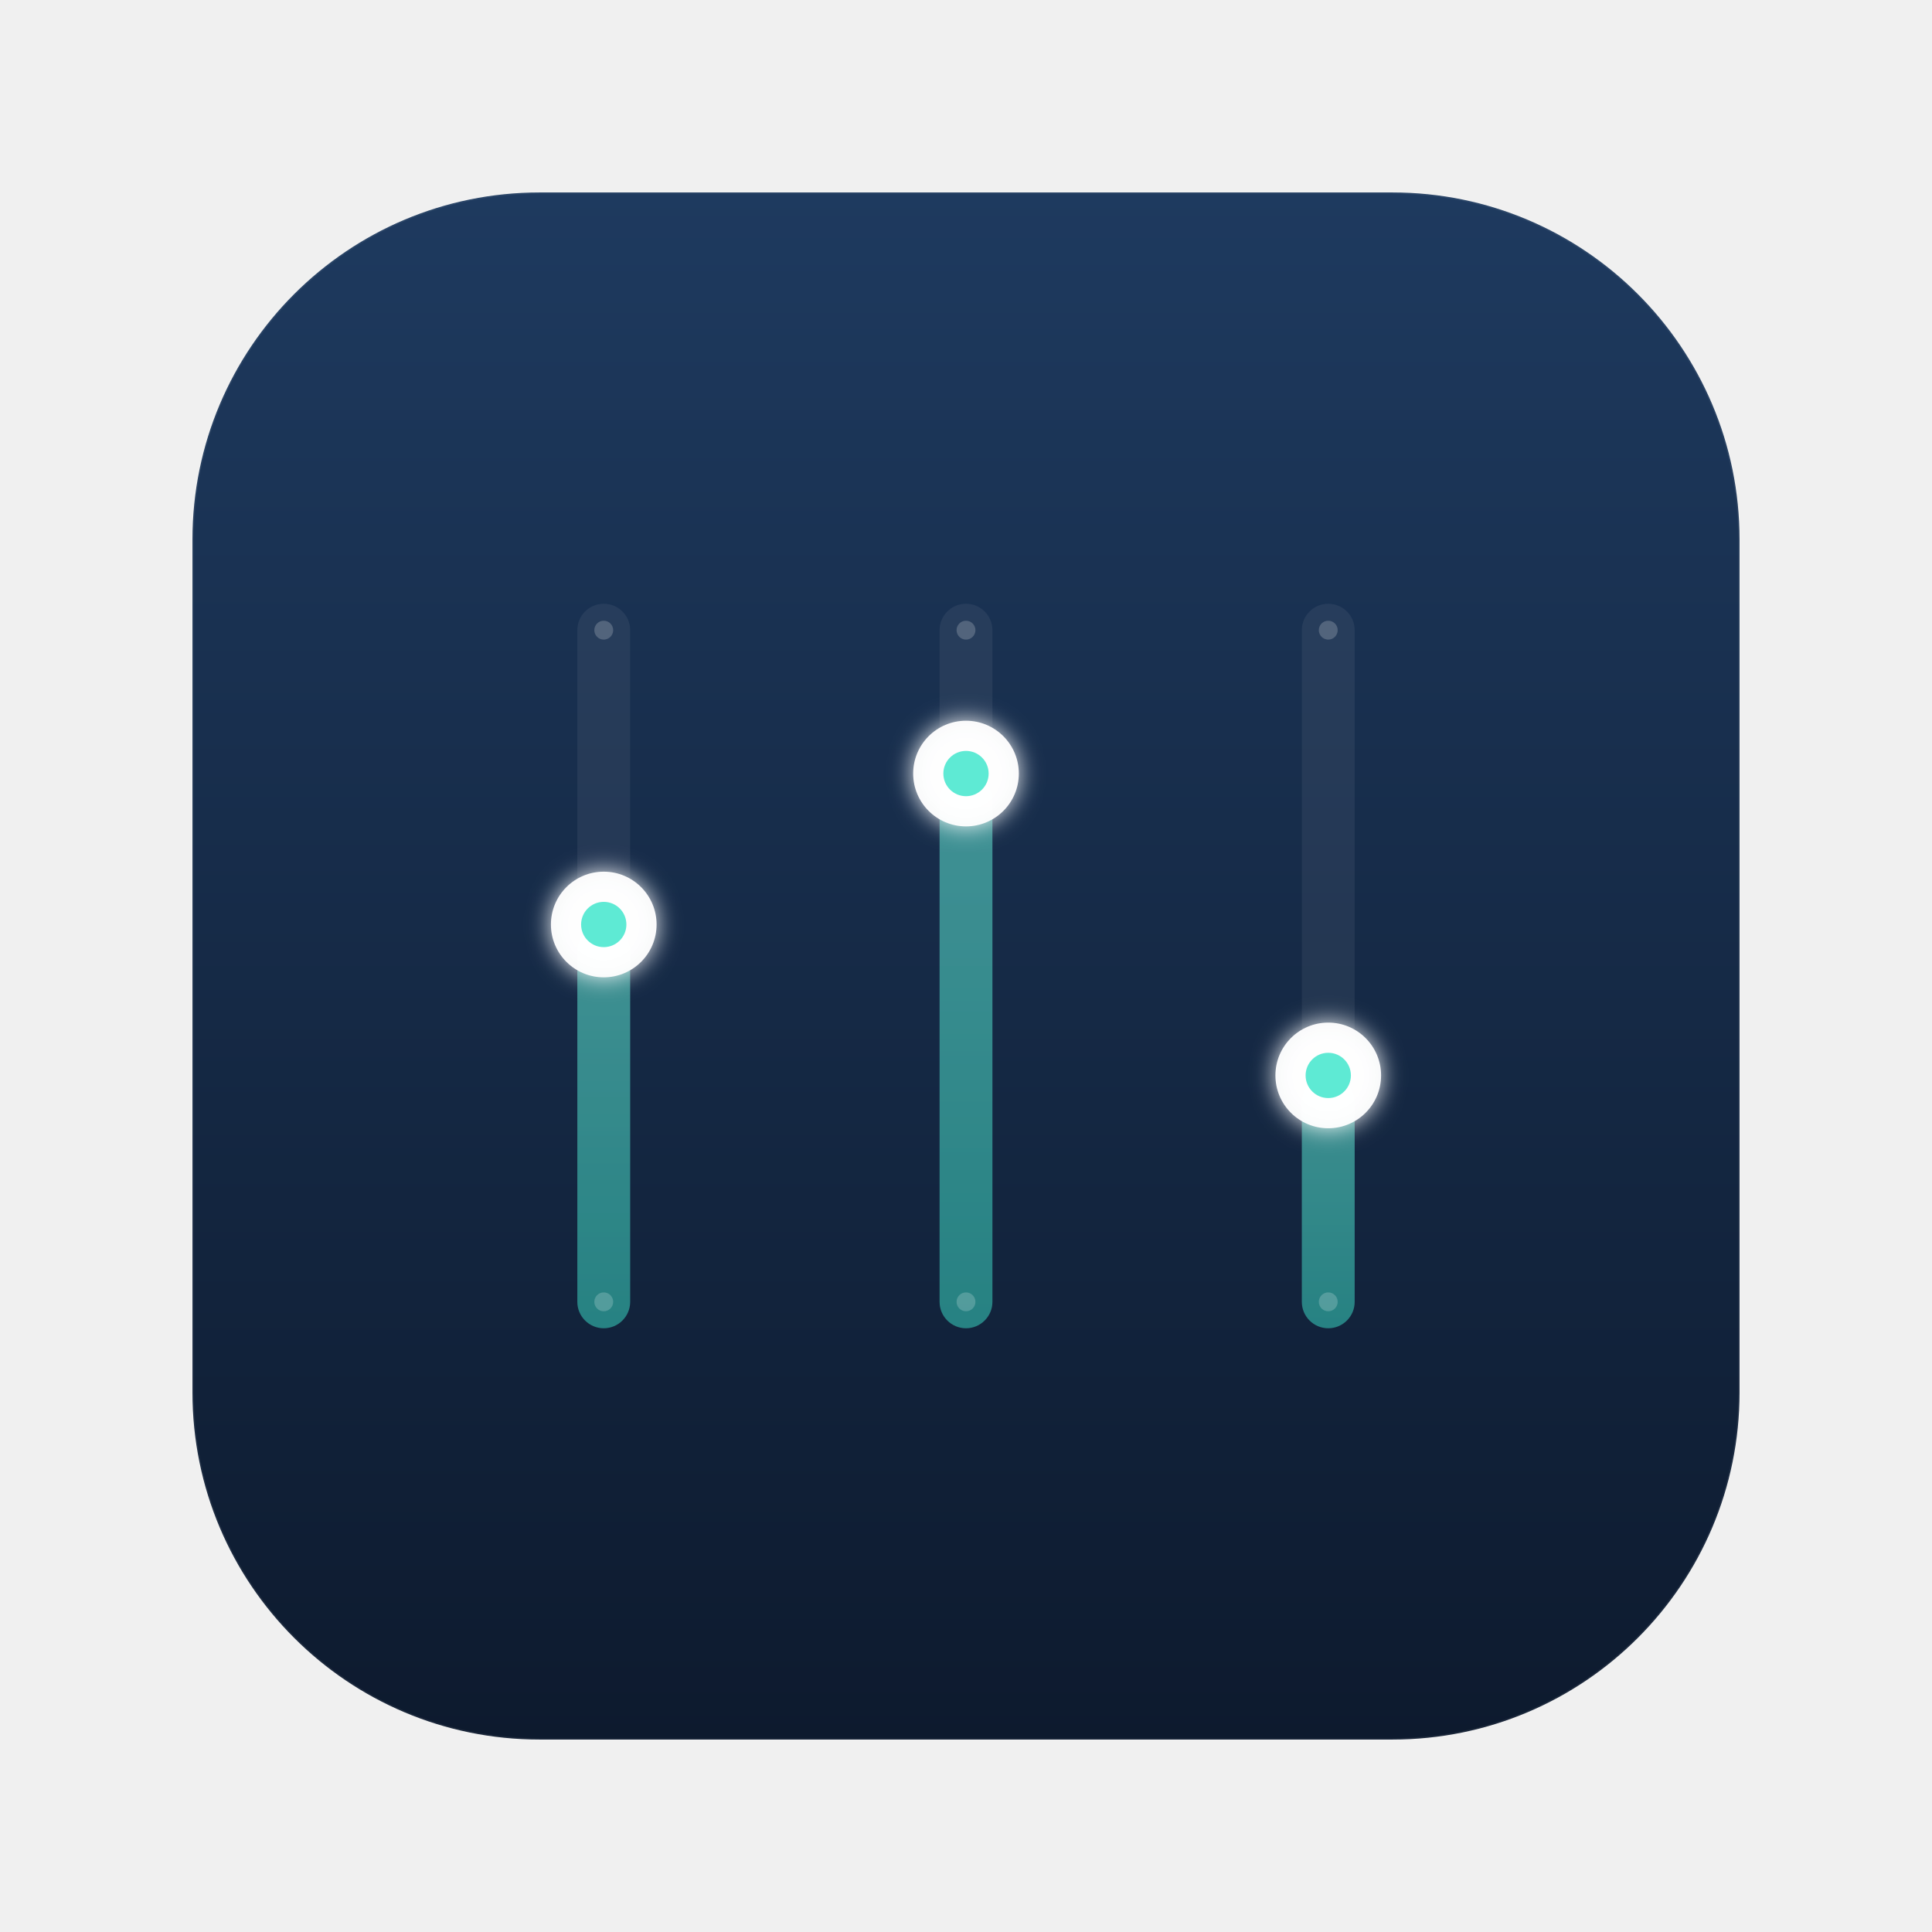
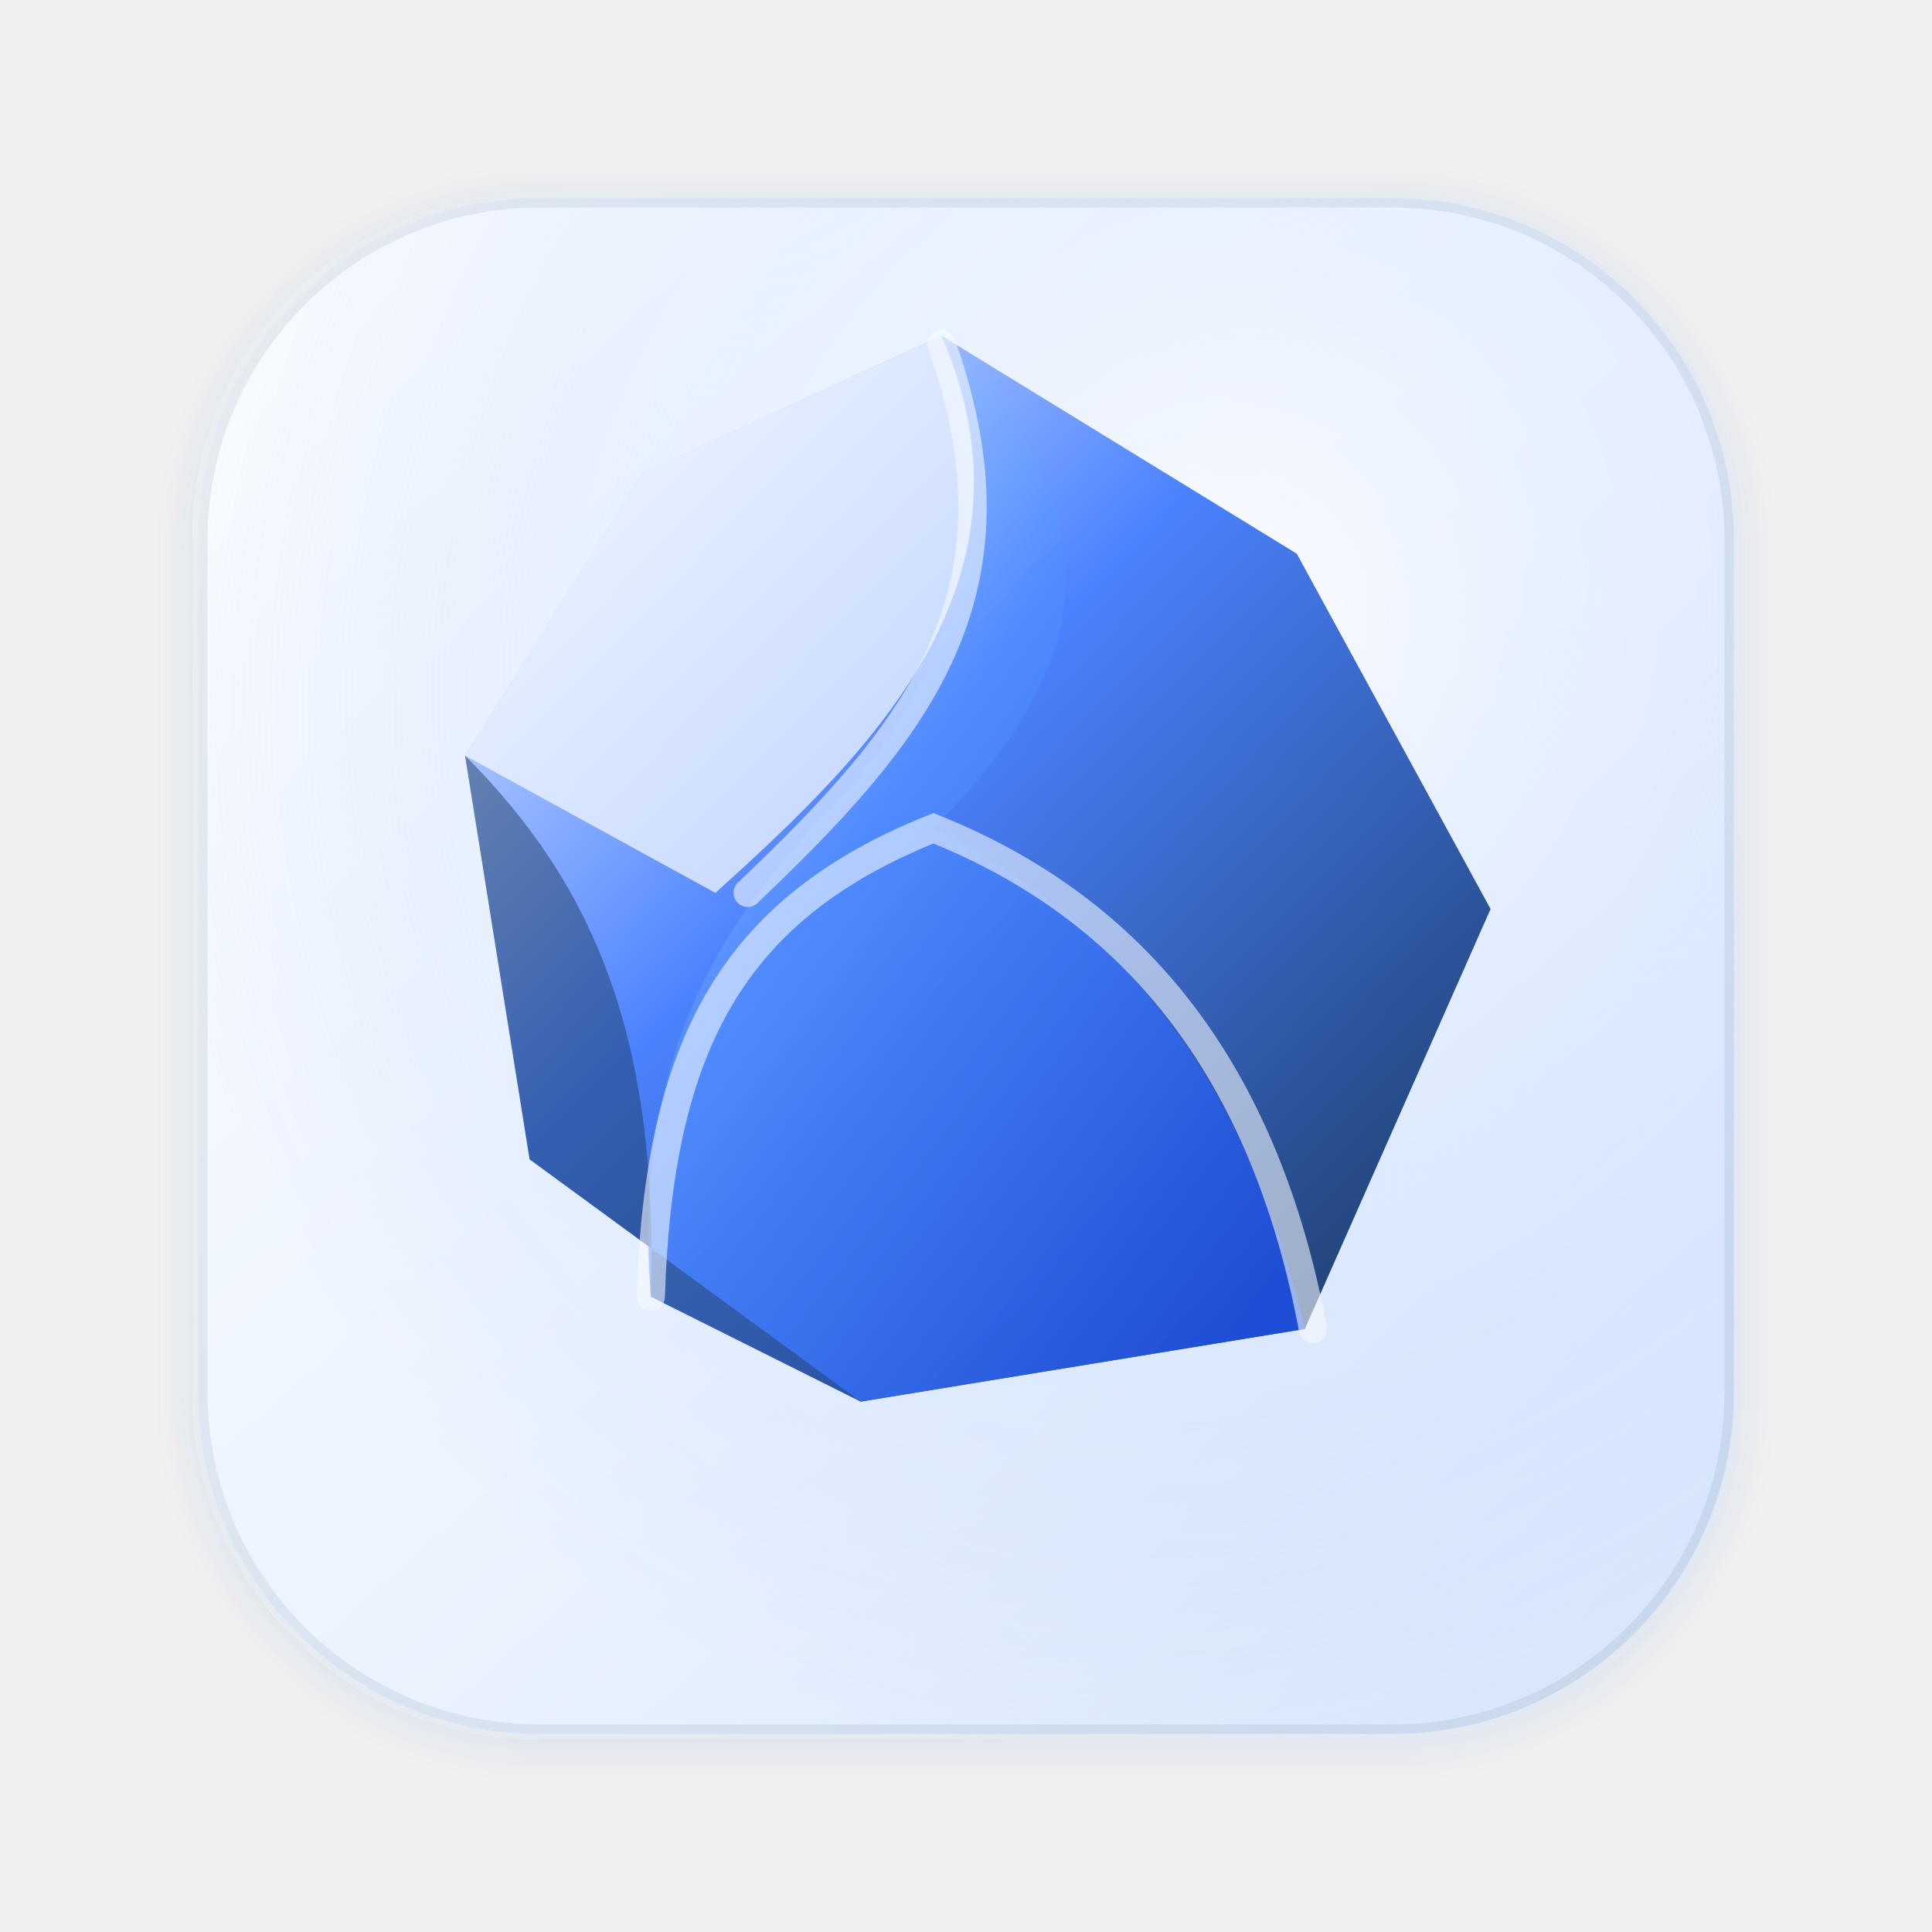
<svg xmlns="http://www.w3.org/2000/svg" width="1024" height="1024" viewBox="0 0 1024 1024" fill="none">
  <defs>
-     <linearGradient id="bg" x1="512" y1="102" x2="512" y2="922" gradientUnits="userSpaceOnUse">
-       <stop offset="0%" stop-color="#1e3a5f" />
-       <stop offset="100%" stop-color="#0d1a2e" />
+     <linearGradient id="appBg" x1="162" y1="118" x2="862" y2="906" gradientUnits="userSpaceOnUse">
+       <stop offset="0" stop-color="#fbfdff" />
+       <stop offset="0.52" stop-color="#edf4ff" />
+       <stop offset="1" stop-color="#d8e6fb" />
    </linearGradient>
-     <linearGradient id="teal" x1="0" y1="0" x2="0" y2="1">
-       <stop offset="0%" stop-color="#5eead4" />
-       <stop offset="100%" stop-color="#2dd4bf" />
+     <linearGradient id="shardRim" x1="0" y1="0" x2="1" y2="1">
+       <stop offset="0" stop-color="#f7fbff" />
+       <stop offset="0.42" stop-color="#4b82ff" />
+       <stop offset="1" stop-color="#173456" />
    </linearGradient>
-     <filter id="glow" x="-50%" y="-50%" width="200%" height="200%">
-       <feGaussianBlur stdDeviation="6" result="blur" />
-       <feMerge>
-         <feMergeNode in="blur" />
-         <feMergeNode in="SourceGraphic" />
-       </feMerge>
+     <linearGradient id="shardFace" x1="0" y1="0" x2="0.82" y2="1">
+       <stop offset="0" stop-color="#dbeafe" />
+       <stop offset="0.44" stop-color="#4f8bff" />
+       <stop offset="1" stop-color="#1d4ed8" />
+     </linearGradient>
+     <radialGradient id="glow" cx="0" cy="0" r="1" gradientUnits="userSpaceOnUse" gradientTransform="translate(650 330) rotate(117) scale(620 560)">
+       <stop offset="0" stop-color="#ffffff" stop-opacity="0.92" />
+       <stop offset="0.42" stop-color="#dce9ff" stop-opacity="0.45" />
+       <stop offset="1" stop-color="#aac5f7" stop-opacity="0" />
+     </radialGradient>
+     <filter id="shadow" x="38" y="44" width="948" height="972" filterUnits="userSpaceOnUse" color-interpolation-filters="sRGB">
+       <feDropShadow dx="0" dy="26" stdDeviation="34" flood-color="#0f2742" flood-opacity="0.22" />
+       <feDropShadow dx="0" dy="4" stdDeviation="10" flood-color="#1d4ed8" flood-opacity="0.10" />
    </filter>
  </defs>
-   <rect x="102" y="102" width="820" height="820" rx="184" fill="url(#bg)" />
-   <rect x="102" y="102" width="820" height="820" rx="184" fill="none" stroke="white" stroke-opacity="0.06" stroke-width="1.5" />
-   <rect x="306" y="320" width="28" height="384" rx="14" fill="white" fill-opacity="0.06" />
-   <rect x="498" y="320" width="28" height="384" rx="14" fill="white" fill-opacity="0.06" />
-   <rect x="690" y="320" width="28" height="384" rx="14" fill="white" fill-opacity="0.06" />
-   <rect x="306" y="490" width="28" height="214" rx="14" fill="url(#teal)" fill-opacity="0.5" />
-   <rect x="498" y="410" width="28" height="294" rx="14" fill="url(#teal)" fill-opacity="0.5" />
-   <rect x="690" y="570" width="28" height="134" rx="14" fill="url(#teal)" fill-opacity="0.5" />
-   <circle cx="320" cy="490" r="28" fill="white" filter="url(#glow)" fill-opacity="0.95" />
-   <circle cx="320" cy="490" r="12" fill="#5eead4" />
-   <circle cx="512" cy="410" r="28" fill="white" filter="url(#glow)" fill-opacity="0.95" />
-   <circle cx="512" cy="410" r="12" fill="#5eead4" />
-   <circle cx="704" cy="570" r="28" fill="white" filter="url(#glow)" fill-opacity="0.95" />
-   <circle cx="704" cy="570" r="12" fill="#5eead4" />
-   <circle cx="320" cy="334" r="5" fill="white" fill-opacity="0.2" />
-   <circle cx="512" cy="334" r="5" fill="white" fill-opacity="0.2" />
-   <circle cx="704" cy="334" r="5" fill="white" fill-opacity="0.2" />
-   <circle cx="320" cy="690" r="5" fill="white" fill-opacity="0.2" />
-   <circle cx="512" cy="690" r="5" fill="white" fill-opacity="0.2" />
-   <circle cx="704" cy="690" r="5" fill="white" fill-opacity="0.2" />
+   <g filter="url(#shadow)">
+     <rect x="102" y="102" width="820" height="820" rx="184" fill="url(#appBg)" />
+     <rect x="102" y="102" width="820" height="820" rx="184" fill="url(#glow)" />
+     <rect x="103.5" y="103.5" width="817" height="817" rx="182.5" stroke="#ffffff" stroke-opacity="0.72" stroke-width="3" />
+     <rect x="106" y="106" width="812" height="812" rx="180" stroke="#173456" stroke-opacity="0.08" stroke-width="8" />
+   </g>
+   <g transform="translate(178 118) scale(4.28)">
+     <path fill="url(#shardRim)" d="M75 14 119 41 143 85 120 137 65 146 24 116 16 66 38 31Z" />
+     <path fill="url(#shardFace)" d="M75 14c8 25 0 45-16 61-14 15-22 32-20 58l26 13 55-9c-7-30-22-50-46-62 18-18 25-37 1-61Z" opacity=".96" />
+     <path fill="#f7fbff" d="M38 31 75 14c13 30-8 51-28 69L16 66Z" opacity=".72" />
+     <path fill="#173456" d="M39 133c1-32-7-51-23-67l8 50 41 30Z" opacity=".46" />
+     <path d="M75 15c11 31-3 48-24 68m-12 50c1-31 10-48 35-58 25 10 41 30 47 62" fill="none" stroke="#f8fbff" stroke-opacity=".58" stroke-width="3.5" stroke-linecap="round" />
+   </g>
</svg>
